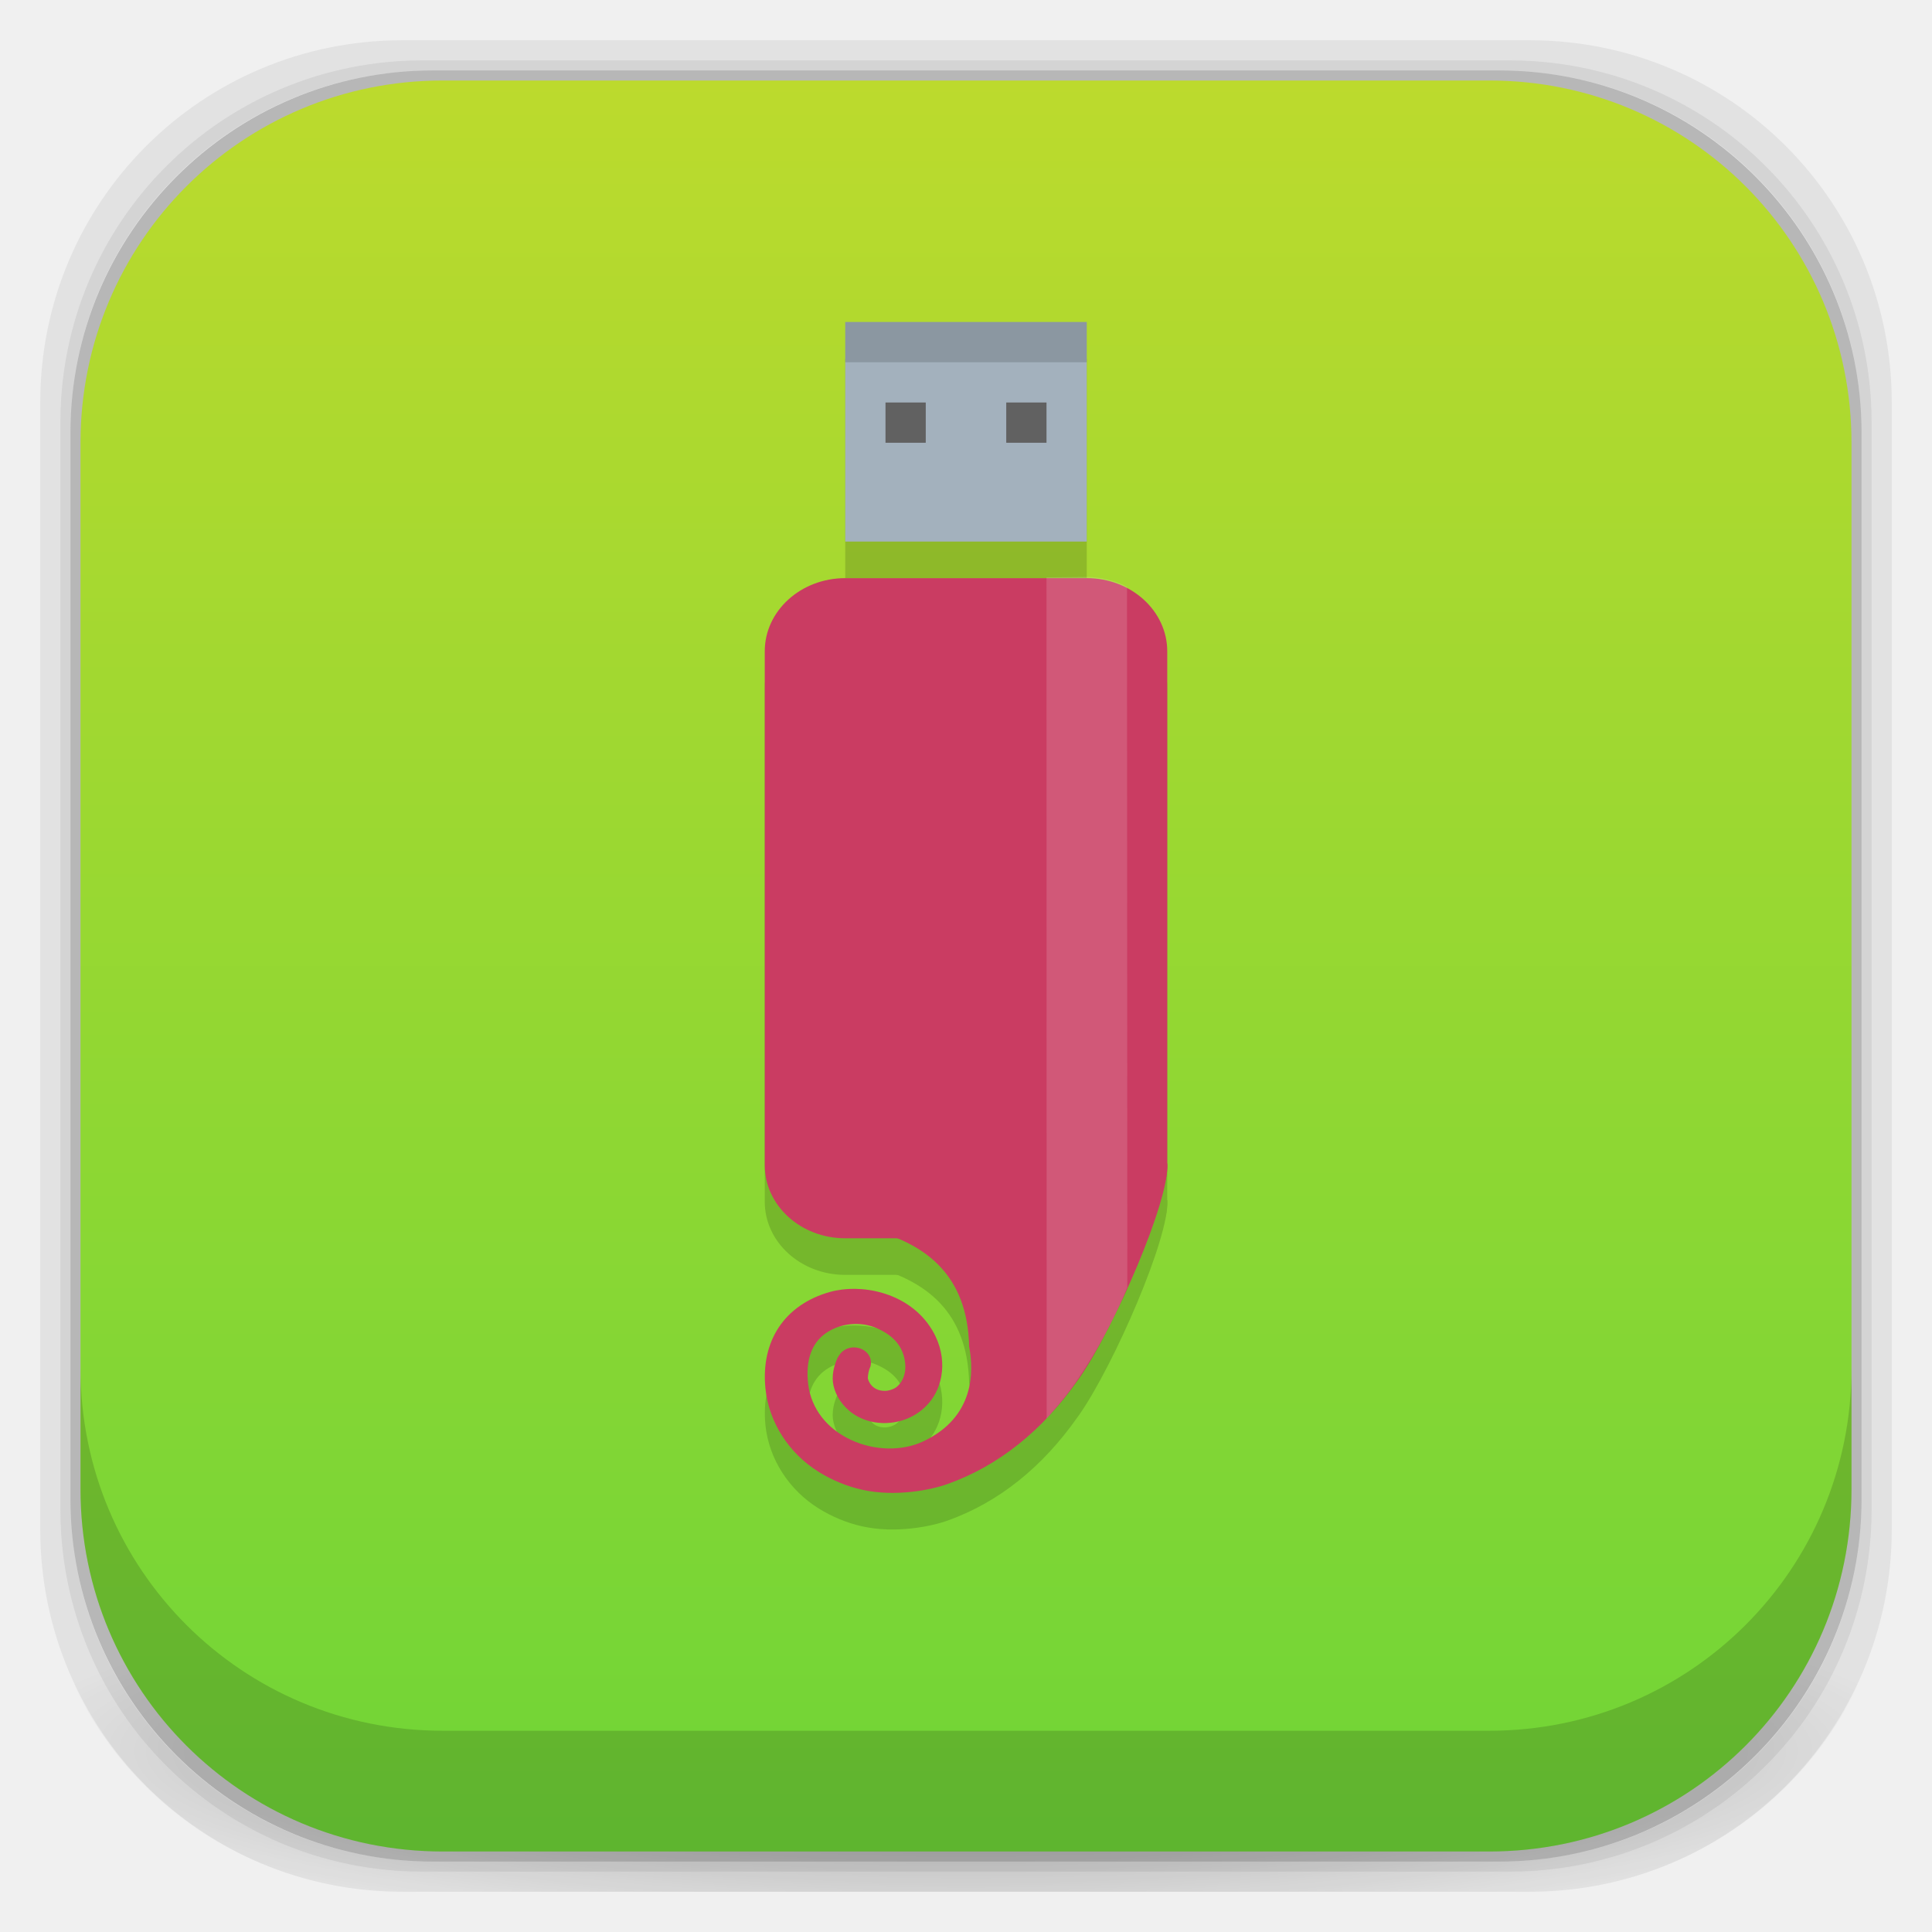
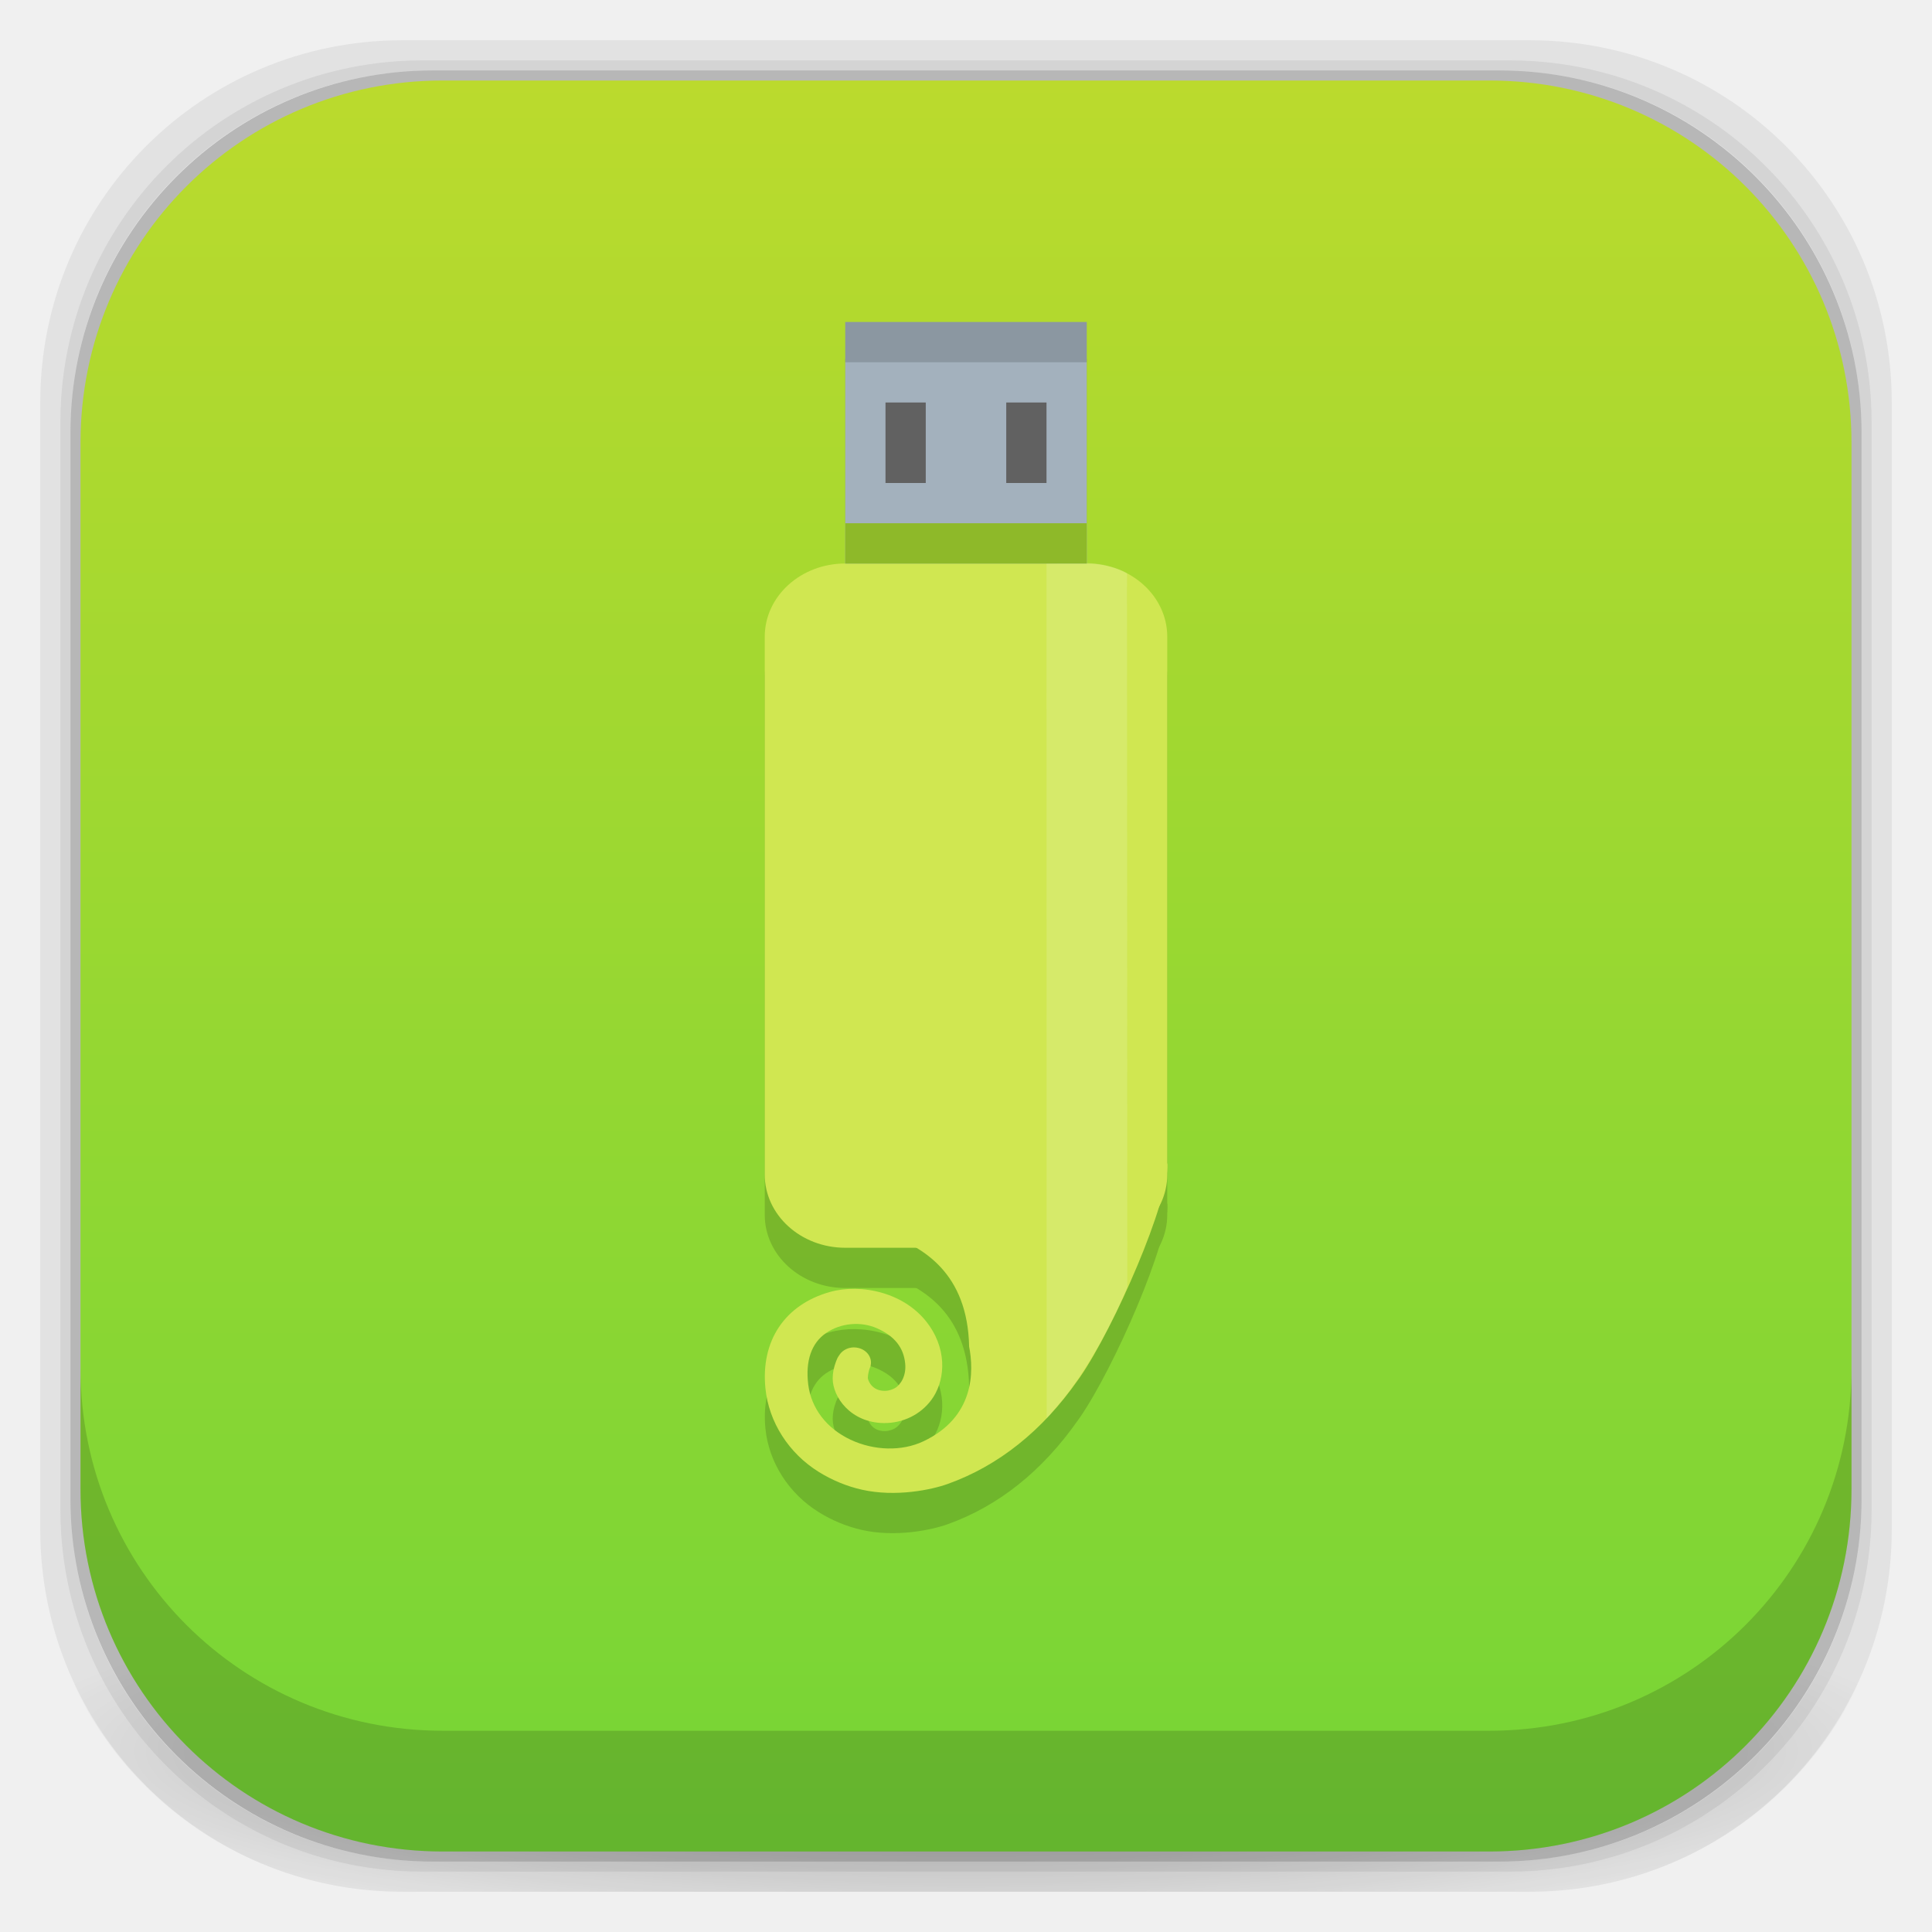
<svg xmlns="http://www.w3.org/2000/svg" xmlns:xlink="http://www.w3.org/1999/xlink" width="48" height="48" id="svg4230" version="1.1">
  <defs id="defs4232">
    <linearGradient id="linearGradient4024">
-       <stop style="stop-color:#6fd537;stop-opacity:1;" offset="0" id="stop4026" />
-       <stop style="stop-color:#bcda2d;stop-opacity:1;" offset="1" id="stop4028" />
+       <stop style="stop-color:#75d536;stop-opacity:1;" offset="0" id="stop4026" />
+       <stop style="stop-color:#bbda2d;stop-opacity:1;" offset="1" id="stop4028" />
    </linearGradient>
    <linearGradient id="linearGradient4524">
      <stop style="stop-color:#ca7f4f;stop-opacity:1;" offset="0" id="stop4526" />
      <stop style="stop-color:#d99356;stop-opacity:1;" offset="1" id="stop4528" />
    </linearGradient>
    <linearGradient id="linearGradient4512">
      <stop style="stop-color:#2abfd4;stop-opacity:1;" offset="0" id="stop4514" />
      <stop style="stop-color:#b4e0e1;stop-opacity:1;" offset="1" id="stop4516" />
    </linearGradient>
    <linearGradient id="linearGradient4243">
      <stop style="stop-color:#000000;stop-opacity:1;" offset="0" id="stop4245" />
      <stop style="stop-color:#000000;stop-opacity:0;" offset="1" id="stop4247" />
    </linearGradient>
    <linearGradient id="linearGradient4216">
      <stop style="stop-color:#a0c4e6;stop-opacity:1;" offset="0" id="stop4218" />
      <stop style="stop-color:#d0e2f1;stop-opacity:1;" offset="1" id="stop4220" />
    </linearGradient>
    <linearGradient id="linearGradient4208">
      <stop style="stop-color:#70a3d6;stop-opacity:1;" offset="0" id="stop4210" />
      <stop style="stop-color:#88b6e1;stop-opacity:1;" offset="1" id="stop4212" />
    </linearGradient>
    <linearGradient id="linearGradient4200">
      <stop style="stop-color:#427dbe;stop-opacity:1;" offset="0" id="stop4202" />
      <stop style="stop-color:#739bd1;stop-opacity:1;" offset="1" id="stop4204" />
    </linearGradient>
    <linearGradient id="linearGradient4192">
      <stop style="stop-color:#4970a4;stop-opacity:1;" offset="0" id="stop4194" />
      <stop style="stop-color:#6090c0;stop-opacity:1;" offset="1" id="stop4196" />
    </linearGradient>
    <radialGradient xlink:href="#linearGradient3688-166-749-5-9-1" id="radialGradient4351" gradientUnits="userSpaceOnUse" gradientTransform="matrix(2.320171,0,0,0.4,28.61784,28.6)" cx="4.993" cy="43.5" fx="4.993" fy="43.5" r="2.5" />
    <linearGradient id="linearGradient3688-166-749-5-9-1">
      <stop id="stop2883-0-2-9" style="stop-color:#181818;stop-opacity:1" offset="0" />
      <stop id="stop2885-5-3-8" style="stop-color:#181818;stop-opacity:0" offset="1" />
    </linearGradient>
    <linearGradient id="linearGradient3688-464-309-8-9-4">
      <stop id="stop2889-9-9-1" style="stop-color:#181818;stop-opacity:1" offset="0" />
      <stop id="stop2891-4-2-9" style="stop-color:#181818;stop-opacity:0" offset="1" />
    </linearGradient>
    <linearGradient id="linearGradient3702-501-757-0-4-0">
      <stop id="stop2895-0-2-1" style="stop-color:#181818;stop-opacity:0" offset="0" />
      <stop id="stop2897-2-8-2" style="stop-color:#181818;stop-opacity:1" offset="0.5" />
      <stop id="stop2899-6-1-6" style="stop-color:#181818;stop-opacity:0" offset="1" />
    </linearGradient>
    <linearGradient id="linearGradient3811-3">
      <stop style="stop-color:#000000;stop-opacity:1;" offset="0" id="stop3813-0" />
      <stop style="stop-color:#000000;stop-opacity:0;" offset="1" id="stop3815-0" />
    </linearGradient>
    <clipPath id="clipPath-887332295">
      <g id="g3945" transform="translate(0,-1004.362)">
        <rect id="rect3947" fill="#1890d0" width="46" height="46" x="1" y="1005.36" rx="4" />
      </g>
    </clipPath>
    <clipPath id="clipPath-867792831">
      <g id="g3940" transform="translate(0,-1004.362)">
        <rect id="rect3942" fill="#1890d0" width="46" height="46" x="1" y="1005.36" rx="4" />
      </g>
    </clipPath>
    <linearGradient gradientTransform="translate(-47.99779,0.00221467)" gradientUnits="userSpaceOnUse" x2="47" x1="1" id="linearGradient3764">
      <stop id="stop3935" stop-opacity="1" stop-color="#e4e4e4" />
      <stop id="stop3937" stop-opacity="1" stop-color="#eee" offset="1" />
    </linearGradient>
    <radialGradient xlink:href="#linearGradient4243" id="radialGradient4274" gradientUnits="userSpaceOnUse" gradientTransform="matrix(1.043478,0,0,0.1956518,-1.04348,35.18481)" cx="24" cy="42.5" fx="24" fy="42.5" r="23" />
    <linearGradient xlink:href="#linearGradient4512" id="linearGradient4554" gradientUnits="userSpaceOnUse" x1="12.5" y1="28" x2="12.5" y2="17" />
    <linearGradient gradientUnits="userSpaceOnUse" y2="1026.475" x2="38.588" y1="1040.362" x1="25" id="linearGradient3897" xlink:href="#linearGradient3860" />
    <linearGradient gradientUnits="userSpaceOnUse" y2="23" x2="26" y1="23" x1="22" id="linearGradient3878" xlink:href="#linearGradient3860" />
    <linearGradient gradientUnits="userSpaceOnUse" y2="1026.327" x2="32.423" y1="1026.327" x1="14.86" id="linearGradient3870" xlink:href="#linearGradient3860" />
    <linearGradient gradientUnits="userSpaceOnUse" y2="1026.747" x2="32.736" y1="1040.362" x1="32" id="linearGradient3868" xlink:href="#linearGradient3860" />
    <linearGradient gradientUnits="userSpaceOnUse" y2="1025.91" x2="38.588" y1="1025.91" x1="8" id="linearGradient3866" xlink:href="#linearGradient3860" />
    <linearGradient y2="17" x2="12.5" y1="28" x1="12.5" gradientUnits="userSpaceOnUse" id="linearGradient4554-2" xlink:href="#linearGradient4512-1" />
    <linearGradient gradientUnits="userSpaceOnUse" y2="2" x2="24" y1="46" x1="24" id="linearGradient4530" xlink:href="#linearGradient4524-7" />
    <radialGradient r="23" fy="42.5" fx="24" cy="42.5" cx="24" gradientTransform="matrix(1.043478,0,0,0.1956518,-1.04348,35.18481)" gradientUnits="userSpaceOnUse" id="radialGradient4274-1" xlink:href="#linearGradient4243-6" />
    <linearGradient id="linearGradient3764-3" x1="1" x2="47" gradientUnits="userSpaceOnUse" gradientTransform="translate(-47.99779,0.00221467)">
      <stop stop-color="#e4e4e4" stop-opacity="1" id="stop3935-9" />
      <stop offset="1" stop-color="#eee" stop-opacity="1" id="stop3937-3" />
    </linearGradient>
    <clipPath id="clipPath-867792831-1">
      <g transform="translate(0,-1004.362)" id="g3940-9">
        <rect rx="4" y="1005.36" x="1" height="46" width="46" fill="#1890d0" id="rect3942-2" />
      </g>
    </clipPath>
    <clipPath id="clipPath-887332295-3">
      <g transform="translate(0,-1004.362)" id="g3945-3">
        <rect rx="4" y="1005.36" x="1" height="46" width="46" fill="#1890d0" id="rect3947-0" />
      </g>
    </clipPath>
    <linearGradient id="linearGradient3811-3-1">
      <stop id="stop3813-0-9" offset="0" style="stop-color:#000000;stop-opacity:1;" />
      <stop id="stop3815-0-2" offset="1" style="stop-color:#000000;stop-opacity:0;" />
    </linearGradient>
    <linearGradient id="linearGradient3702-501-757-0-4-0-2">
      <stop offset="0" style="stop-color:#181818;stop-opacity:0" id="stop2895-0-2-1-5" />
      <stop offset="0.5" style="stop-color:#181818;stop-opacity:1" id="stop2897-2-8-2-4" />
      <stop offset="1" style="stop-color:#181818;stop-opacity:0" id="stop2899-6-1-6-1" />
    </linearGradient>
    <linearGradient id="linearGradient3688-464-309-8-9-4-6">
      <stop offset="0" style="stop-color:#181818;stop-opacity:1" id="stop2889-9-9-1-1" />
      <stop offset="1" style="stop-color:#181818;stop-opacity:0" id="stop2891-4-2-9-4" />
    </linearGradient>
    <linearGradient id="linearGradient3688-166-749-5-9-1-4">
      <stop offset="0" style="stop-color:#181818;stop-opacity:1" id="stop2883-0-2-9-2" />
      <stop offset="1" style="stop-color:#181818;stop-opacity:0" id="stop2885-5-3-8-4" />
    </linearGradient>
    <radialGradient r="2.5" fy="43.5" fx="4.993" cy="43.5" cx="4.993" gradientTransform="matrix(2.320171,0,0,0.4,28.61784,28.6)" gradientUnits="userSpaceOnUse" id="radialGradient4351-6" xlink:href="#linearGradient3688-166-749-5-9-1-4" />
    <linearGradient id="linearGradient4192-7">
      <stop id="stop4194-2" offset="0" style="stop-color:#4970a4;stop-opacity:1;" />
      <stop id="stop4196-2" offset="1" style="stop-color:#6090c0;stop-opacity:1;" />
    </linearGradient>
    <linearGradient id="linearGradient4200-2">
      <stop id="stop4202-6" offset="0" style="stop-color:#427dbe;stop-opacity:1;" />
      <stop id="stop4204-3" offset="1" style="stop-color:#739bd1;stop-opacity:1;" />
    </linearGradient>
    <linearGradient id="linearGradient4208-9">
      <stop id="stop4210-5" offset="0" style="stop-color:#70a3d6;stop-opacity:1;" />
      <stop id="stop4212-3" offset="1" style="stop-color:#88b6e1;stop-opacity:1;" />
    </linearGradient>
    <linearGradient id="linearGradient4216-1">
      <stop id="stop4218-0" offset="0" style="stop-color:#a0c4e6;stop-opacity:1;" />
      <stop id="stop4220-8" offset="1" style="stop-color:#d0e2f1;stop-opacity:1;" />
    </linearGradient>
    <linearGradient id="linearGradient4243-6">
      <stop id="stop4245-7" offset="0" style="stop-color:#000000;stop-opacity:1;" />
      <stop id="stop4247-4" offset="1" style="stop-color:#000000;stop-opacity:0;" />
    </linearGradient>
    <linearGradient id="linearGradient4512-1">
      <stop id="stop4514-0" offset="0" style="stop-color:#d9d2d1;stop-opacity:1;" />
      <stop id="stop4516-2" offset="1" style="stop-color:#fefcfc;stop-opacity:1;" />
    </linearGradient>
    <linearGradient id="linearGradient4524-7">
      <stop id="stop4526-5" offset="0" style="stop-color:#d7d7d7;stop-opacity:1;" />
      <stop id="stop4528-2" offset="1" style="stop-color:#fcfcfc;stop-opacity:1;" />
    </linearGradient>
    <linearGradient id="linearGradient3860">
      <stop id="stop3862" offset="0" style="stop-color:#03b4e2;stop-opacity:1;" />
      <stop id="stop3864" offset="1" style="stop-color:#e74d89;stop-opacity:1;" />
    </linearGradient>
    <linearGradient xlink:href="#linearGradient3860" id="linearGradient4055" gradientUnits="userSpaceOnUse" x1="25" y1="1040.362" x2="38.588" y2="1026.475" />
    <linearGradient xlink:href="#linearGradient3860" id="linearGradient4057" gradientUnits="userSpaceOnUse" x1="25" y1="1040.362" x2="38.588" y2="1026.475" />
    <linearGradient xlink:href="#linearGradient3860" id="linearGradient4059" gradientUnits="userSpaceOnUse" x1="25" y1="1040.362" x2="38.588" y2="1026.475" />
    <linearGradient gradientUnits="userSpaceOnUse" y2="2" x2="24" y1="46" x1="24" id="linearGradient4530-0" xlink:href="#linearGradient4524-7-5" />
    <linearGradient id="linearGradient4524-7-5">
      <stop id="stop4526-5-0" offset="0" style="stop-color:#d7d7d7;stop-opacity:1;" />
      <stop id="stop4528-2-0" offset="1" style="stop-color:#fcfcfc;stop-opacity:1;" />
    </linearGradient>
    <linearGradient y2="2" x2="24" y1="46" x1="24" gradientUnits="userSpaceOnUse" id="linearGradient4076" xlink:href="#linearGradient4024" />
    <linearGradient y2="2" x2="24" y1="46" x1="24" gradientUnits="userSpaceOnUse" id="linearGradient4076-3" xlink:href="#linearGradient4524-7-5-9" />
    <linearGradient id="linearGradient4524-7-5-9">
      <stop id="stop4526-5-0-6" offset="0" style="stop-color:#d7d7d7;stop-opacity:1;" />
      <stop id="stop4528-2-0-6" offset="1" style="stop-color:#fcfcfc;stop-opacity:1;" />
    </linearGradient>
    <linearGradient gradientTransform="matrix(1,0,0,0.9318182,-46.625,1004.499)" y2="2" x2="24" y1="46" x1="24" gradientUnits="userSpaceOnUse" id="linearGradient4526" xlink:href="#linearGradient4524-7-5-9" />
    <linearGradient xlink:href="#linearGradient4524-7-5-9-2" id="linearGradient4526-6" gradientUnits="userSpaceOnUse" x1="24" y1="46" x2="24" y2="2" gradientTransform="matrix(1,0,0,0.9318182,-46.625,1004.499)" />
    <linearGradient id="linearGradient4524-7-5-9-2">
      <stop style="stop-color:#d7d7d7;stop-opacity:1;" offset="0" id="stop4526-5-0-6-3" />
      <stop style="stop-color:#fcfcfc;stop-opacity:1;" offset="1" id="stop4528-2-0-6-9" />
    </linearGradient>
    <linearGradient xlink:href="#linearGradient4524-7-5-9-2" id="linearGradient4076-3-8" gradientUnits="userSpaceOnUse" x1="24" y1="46" x2="24" y2="2" />
    <linearGradient xlink:href="#linearGradient4524-7-5-91" id="linearGradient4076-8" gradientUnits="userSpaceOnUse" x1="24" y1="46" x2="24" y2="2" />
    <linearGradient id="linearGradient4524-7-5-91">
      <stop style="stop-color:#d7d7d7;stop-opacity:1;" offset="0" id="stop4526-5-0-66" />
      <stop style="stop-color:#fcfcfc;stop-opacity:1;" offset="1" id="stop4528-2-0-69" />
    </linearGradient>
    <linearGradient xlink:href="#linearGradient4524-7-5-91" id="linearGradient4530-0-6" x1="24" y1="46" x2="24" y2="2" gradientUnits="userSpaceOnUse" />
    <linearGradient y2="1026.475" x2="38.588" y1="1040.362" x1="25" gradientUnits="userSpaceOnUse" id="linearGradient4059-5" xlink:href="#linearGradient3860-8" />
    <linearGradient y2="1026.475" x2="38.588" y1="1040.362" x1="25" gradientUnits="userSpaceOnUse" id="linearGradient4057-4" xlink:href="#linearGradient3860-8" />
    <linearGradient y2="1026.475" x2="38.588" y1="1040.362" x1="25" gradientUnits="userSpaceOnUse" id="linearGradient4055-3" xlink:href="#linearGradient3860-8" />
    <linearGradient id="linearGradient3860-8">
      <stop style="stop-color:#03b4e2;stop-opacity:1;" offset="0" id="stop3862-3" />
      <stop style="stop-color:#e74d89;stop-opacity:1;" offset="1" id="stop3864-8" />
    </linearGradient>
    <linearGradient id="linearGradient4524-7-7">
      <stop style="stop-color:#d7d7d7;stop-opacity:1;" offset="0" id="stop4526-5-5" />
      <stop style="stop-color:#fcfcfc;stop-opacity:1;" offset="1" id="stop4528-2-7" />
    </linearGradient>
    <linearGradient id="linearGradient4512-1-0">
      <stop style="stop-color:#d9d2d1;stop-opacity:1;" offset="0" id="stop4514-0-2" />
      <stop style="stop-color:#fefcfc;stop-opacity:1;" offset="1" id="stop4516-2-8" />
    </linearGradient>
    <linearGradient id="linearGradient4243-6-9">
      <stop style="stop-color:#000000;stop-opacity:1;" offset="0" id="stop4245-7-6" />
      <stop style="stop-color:#000000;stop-opacity:0;" offset="1" id="stop4247-4-2" />
    </linearGradient>
    <linearGradient id="linearGradient4216-1-0">
      <stop style="stop-color:#a0c4e6;stop-opacity:1;" offset="0" id="stop4218-0-2" />
      <stop style="stop-color:#d0e2f1;stop-opacity:1;" offset="1" id="stop4220-8-1" />
    </linearGradient>
    <linearGradient id="linearGradient4208-9-3">
      <stop style="stop-color:#70a3d6;stop-opacity:1;" offset="0" id="stop4210-5-9" />
      <stop style="stop-color:#88b6e1;stop-opacity:1;" offset="1" id="stop4212-3-4" />
    </linearGradient>
    <linearGradient id="linearGradient4200-2-2">
      <stop style="stop-color:#427dbe;stop-opacity:1;" offset="0" id="stop4202-6-1" />
      <stop style="stop-color:#739bd1;stop-opacity:1;" offset="1" id="stop4204-3-1" />
    </linearGradient>
    <linearGradient id="linearGradient4192-7-4">
      <stop style="stop-color:#4970a4;stop-opacity:1;" offset="0" id="stop4194-2-3" />
      <stop style="stop-color:#6090c0;stop-opacity:1;" offset="1" id="stop4196-2-3" />
    </linearGradient>
    <radialGradient xlink:href="#linearGradient3688-166-749-5-9-1-4-3" id="radialGradient4351-6-7" gradientUnits="userSpaceOnUse" gradientTransform="matrix(2.320171,0,0,0.4,28.61784,28.6)" cx="4.993" cy="43.5" fx="4.993" fy="43.5" r="2.5" />
    <linearGradient id="linearGradient3688-166-749-5-9-1-4-3">
      <stop id="stop2883-0-2-9-2-3" style="stop-color:#181818;stop-opacity:1" offset="0" />
      <stop id="stop2885-5-3-8-4-4" style="stop-color:#181818;stop-opacity:0" offset="1" />
    </linearGradient>
    <linearGradient id="linearGradient3688-464-309-8-9-4-6-3">
      <stop id="stop2889-9-9-1-1-9" style="stop-color:#181818;stop-opacity:1" offset="0" />
      <stop id="stop2891-4-2-9-4-6" style="stop-color:#181818;stop-opacity:0" offset="1" />
    </linearGradient>
    <linearGradient id="linearGradient3702-501-757-0-4-0-2-7">
      <stop id="stop2895-0-2-1-5-1" style="stop-color:#181818;stop-opacity:0" offset="0" />
      <stop id="stop2897-2-8-2-4-8" style="stop-color:#181818;stop-opacity:1" offset="0.5" />
      <stop id="stop2899-6-1-6-1-1" style="stop-color:#181818;stop-opacity:0" offset="1" />
    </linearGradient>
    <linearGradient id="linearGradient3811-3-1-4">
      <stop style="stop-color:#000000;stop-opacity:1;" offset="0" id="stop3813-0-9-4" />
      <stop style="stop-color:#000000;stop-opacity:0;" offset="1" id="stop3815-0-2-1" />
    </linearGradient>
    <clipPath id="clipPath-887332295-3-9">
      <g id="g3945-3-9" transform="translate(0,-1004.362)">
        <rect id="rect3947-0-6" fill="#1890d0" width="46" height="46" x="1" y="1005.36" rx="4" />
      </g>
    </clipPath>
    <clipPath id="clipPath-867792831-1-7">
      <g id="g3940-9-7" transform="translate(0,-1004.362)">
        <rect id="rect3942-2-3" fill="#1890d0" width="46" height="46" x="1" y="1005.36" rx="4" />
      </g>
    </clipPath>
    <linearGradient gradientTransform="translate(-47.99779,0.00221467)" gradientUnits="userSpaceOnUse" x2="47" x1="1" id="linearGradient3764-3-1">
      <stop id="stop3935-9-7" stop-opacity="1" stop-color="#e4e4e4" />
      <stop id="stop3937-3-1" stop-opacity="1" stop-color="#eee" offset="1" />
    </linearGradient>
    <radialGradient xlink:href="#linearGradient4243-6-9" id="radialGradient4274-1-5" gradientUnits="userSpaceOnUse" gradientTransform="matrix(1.043478,0,0,0.1956518,-1.04348,35.18481)" cx="24" cy="42.5" fx="24" fy="42.5" r="23" />
    <linearGradient xlink:href="#linearGradient4524-7-7" id="linearGradient4530-8" x1="24" y1="46" x2="24" y2="2" gradientUnits="userSpaceOnUse" />
    <linearGradient xlink:href="#linearGradient4512-1-0" id="linearGradient4554-2-8" gradientUnits="userSpaceOnUse" x1="12.5" y1="28" x2="12.5" y2="17" />
    <linearGradient xlink:href="#linearGradient3860-8" id="linearGradient3866-8" x1="8" y1="1025.91" x2="38.588" y2="1025.91" gradientUnits="userSpaceOnUse" />
    <linearGradient xlink:href="#linearGradient3860-8" id="linearGradient3868-8" x1="32" y1="1040.362" x2="32.736" y2="1026.747" gradientUnits="userSpaceOnUse" />
    <linearGradient xlink:href="#linearGradient3860-8" id="linearGradient3870-3" x1="14.86" y1="1026.327" x2="32.423" y2="1026.327" gradientUnits="userSpaceOnUse" />
    <linearGradient xlink:href="#linearGradient3860-8" id="linearGradient3878-8" x1="22" y1="23" x2="26" y2="23" gradientUnits="userSpaceOnUse" />
    <linearGradient xlink:href="#linearGradient3860-8" id="linearGradient3897-1" x1="25" y1="1040.362" x2="38.588" y2="1026.475" gradientUnits="userSpaceOnUse" />
    <linearGradient y2="17" x2="12.5" y1="28" x1="12.5" gradientUnits="userSpaceOnUse" id="linearGradient4554-4" xlink:href="#linearGradient4512-8" />
    <radialGradient r="23" fy="42.5" fx="24" cy="42.5" cx="24" gradientTransform="matrix(1.043478,0,0,0.1956518,-1.04348,35.18481)" gradientUnits="userSpaceOnUse" id="radialGradient4274-6" xlink:href="#linearGradient4243-5" />
    <linearGradient id="linearGradient3764-5" x1="1" x2="47" gradientUnits="userSpaceOnUse" gradientTransform="translate(-47.99779,0.00221467)">
      <stop stop-color="#e4e4e4" stop-opacity="1" id="stop3935-8" />
      <stop offset="1" stop-color="#eee" stop-opacity="1" id="stop3937-2" />
    </linearGradient>
    <clipPath id="clipPath-867792831-2">
      <g transform="translate(0,-1004.362)" id="g3940-1">
        <rect rx="4" y="1005.36" x="1" height="46" width="46" fill="#1890d0" id="rect3942-1" />
      </g>
    </clipPath>
    <clipPath id="clipPath-887332295-0">
      <g transform="translate(0,-1004.362)" id="g3945-5">
        <rect rx="4" y="1005.36" x="1" height="46" width="46" fill="#1890d0" id="rect3947-5" />
      </g>
    </clipPath>
    <linearGradient id="linearGradient3811-3-5">
      <stop id="stop3813-0-5" offset="0" style="stop-color:#000000;stop-opacity:1;" />
      <stop id="stop3815-0-5" offset="1" style="stop-color:#000000;stop-opacity:0;" />
    </linearGradient>
    <linearGradient id="linearGradient3702-501-757-0-4-0-0">
      <stop offset="0" style="stop-color:#181818;stop-opacity:0" id="stop2895-0-2-1-2" />
      <stop offset="0.5" style="stop-color:#181818;stop-opacity:1" id="stop2897-2-8-2-0" />
      <stop offset="1" style="stop-color:#181818;stop-opacity:0" id="stop2899-6-1-6-0" />
    </linearGradient>
    <linearGradient id="linearGradient3688-464-309-8-9-4-4">
      <stop offset="0" style="stop-color:#181818;stop-opacity:1" id="stop2889-9-9-1-4" />
      <stop offset="1" style="stop-color:#181818;stop-opacity:0" id="stop2891-4-2-9-0" />
    </linearGradient>
    <linearGradient id="linearGradient3688-166-749-5-9-1-7">
      <stop offset="0" style="stop-color:#181818;stop-opacity:1" id="stop2883-0-2-9-3" />
      <stop offset="1" style="stop-color:#181818;stop-opacity:0" id="stop2885-5-3-8-8" />
    </linearGradient>
    <radialGradient r="2.5" fy="43.5" fx="4.993" cy="43.5" cx="4.993" gradientTransform="matrix(2.320171,0,0,0.4,28.61784,28.6)" gradientUnits="userSpaceOnUse" id="radialGradient4351-0" xlink:href="#linearGradient3688-166-749-5-9-1-7" />
    <linearGradient id="linearGradient4192-75">
      <stop id="stop4194-8" offset="0" style="stop-color:#4970a4;stop-opacity:1;" />
      <stop id="stop4196-4" offset="1" style="stop-color:#6090c0;stop-opacity:1;" />
    </linearGradient>
    <linearGradient id="linearGradient4200-0">
      <stop id="stop4202-66" offset="0" style="stop-color:#427dbe;stop-opacity:1;" />
      <stop id="stop4204-0" offset="1" style="stop-color:#739bd1;stop-opacity:1;" />
    </linearGradient>
    <linearGradient id="linearGradient4208-1">
      <stop id="stop4210-4" offset="0" style="stop-color:#70a3d6;stop-opacity:1;" />
      <stop id="stop4212-1" offset="1" style="stop-color:#88b6e1;stop-opacity:1;" />
    </linearGradient>
    <linearGradient id="linearGradient4216-9">
      <stop id="stop4218-6" offset="0" style="stop-color:#a0c4e6;stop-opacity:1;" />
      <stop id="stop4220-6" offset="1" style="stop-color:#d0e2f1;stop-opacity:1;" />
    </linearGradient>
    <linearGradient id="linearGradient4243-5">
      <stop id="stop4245-8" offset="0" style="stop-color:#000000;stop-opacity:1;" />
      <stop id="stop4247-8" offset="1" style="stop-color:#000000;stop-opacity:0;" />
    </linearGradient>
    <linearGradient id="linearGradient4512-8">
      <stop id="stop4514-3" offset="0" style="stop-color:#d9d2d1;stop-opacity:1;" />
      <stop id="stop4516-24" offset="1" style="stop-color:#fefcfc;stop-opacity:1;" />
    </linearGradient>
    <linearGradient id="linearGradient4524-6">
      <stop id="stop4526-6" offset="0" style="stop-color:#ca7f4f;stop-opacity:1;" />
      <stop id="stop4528-0" offset="1" style="stop-color:#d99356;stop-opacity:1;" />
    </linearGradient>
    <linearGradient xlink:href="#linearGradient4083" id="linearGradient3880" x1="26" y1="46" x2="26" y2="2" gradientUnits="userSpaceOnUse" />
    <linearGradient id="linearGradient4083">
      <stop id="stop4085" offset="0" style="stop-color:#e0e5e8;stop-opacity:1;" />
      <stop id="stop4087" offset="1" style="stop-color:#eef1f3;stop-opacity:1;" />
    </linearGradient>
    <linearGradient gradientTransform="translate(-48,-0.624983)" y2="2" x2="26" y1="46" x1="26" gradientUnits="userSpaceOnUse" id="linearGradient3164" xlink:href="#linearGradient4083" />
    <filter x="0" y="0" width="1" height="1" color-interpolation-filters="sRGB" id="filter3325">
      <feColorMatrix type="saturate" in="SourceGraphic" values="0" id="feColorMatrix3327" />
      <feColorMatrix values="3 0 0 0 -0.3 0 3 0 0 -0.3 0 0 3 0 -0.3 0 0 0 1 0" result="result0" id="feColorMatrix3329" />
      <feTurbulence baseFrequency="0.111" numOctaves="2" type="fractalNoise" id="feTurbulence3331" />
      <feColorMatrix values="0 0 0 0 0 0 0 0 0 0 0 0 0 0 0 0 0 0 255 -200" id="feColorMatrix3333" />
      <feGaussianBlur stdDeviation="1" id="feGaussianBlur3335" />
      <feComposite in2="result0" operator="atop" id="feComposite3337" />
    </filter>
    <linearGradient xlink:href="#linearGradient4024" id="linearGradient4030" x1="8" y1="1027.362" x2="40" y2="1027.362" gradientUnits="userSpaceOnUse" />
    <clipPath id="clipPath-514192638">
      <g transform="translate(0,-1004.362)" id="g17">
        <rect style="fill:#1890d0" rx="4" y="1005.36" x="1" height="46" width="46" id="rect19" />
      </g>
    </clipPath>
    <clipPath id="clipPath-091208921">
      <g transform="translate(0,-1004.362)" id="g17-9">
        <path style="fill:#1890d0" d="m -24,13 c 0,1.105 -0.672,2 -1.5,2 -0.828,0 -1.5,-0.895 -1.5,-2 0,-1.105 0.672,-2 1.5,-2 0.828,0 1.5,0.895 1.5,2 z" transform="matrix(15.33333,0,0,11.5,415,878.8622)" id="path19" />
      </g>
    </clipPath>
  </defs>
  <g id="layer3" style="display:inline">
    <path style="opacity:0.06;fill:#000000;fill-opacity:1;stroke:none" d="M 10,1 C 5.014,1 1,5.014 1,10 l 0,28 c 0,4.986 4.014,9 9,9 l 28,0 c 4.986,0 9,-4.014 9,-9 L 47,10 C 47,5.014 42.986,1 38,1 L 10,1 z m 0.5,0.5 27,0 c 4.986,0 9,4.014 9,9 l 0,27 c 0,4.986 -4.014,9 -9,9 l -27,0 c -4.986,0 -9,-4.014 -9,-9 l 0,-27 c 0,-4.986 4.014,-9 9,-9 z" id="rect3829" />
    <path style="opacity:0.12;fill:#000000;fill-opacity:1;stroke:none" d="m 10.5,1.5 c -4.986,0 -9,4.014 -9,9 l 0,27 c 0,4.986 4.014,9 9,9 l 27,0 c 4.986,0 9,-4.014 9,-9 l 0,-27 c 0,-4.986 -4.014,-9 -9,-9 l -27,0 z m 0.25,0.25 26.5,0 c 4.986,0 9,4.014 9,9 l 0,26.5 c 0,4.986 -4.014,9 -9,9 l -26.5,0 c -4.986,0 -9,-4.014 -9,-9 l 0,-26.5 c 0,-4.986 4.014,-9 9,-9 z" id="rect3827" />
    <rect style="opacity:0.24;fill:#000000;fill-opacity:1;stroke:none" id="rect3038-4" width="44.5" height="44.5" x="1.75" y="1.75" ry="9" rx="9" />
  </g>
  <g id="layer6" style="display:inline">
    <path style="opacity:0.3;fill:url(#radialGradient4274);fill-opacity:1;stroke:none" d="M 1.031,39 C 1.519,43.519 5.347,47 10,47 l 28,0 c 4.653,0 8.481,-3.481 8.969,-8 l -45.938,0 z" id="rect4241" />
  </g>
  <g id="layer2" style="display:inline">
    <path style="fill:url(#linearGradient4076);fill-opacity:1;stroke:none;display:inline" d="M 11 2 C 6.014 2 2 6.014 2 11 L 2 37 C 2 41.986 6.014 46 11 46 L 37 46 C 41.986 46 46 41.986 46 37 L 46 11 C 46 6.014 41.986 2 37 2 L 11 2 z M 22.438 9.344 C 22.435 9.322 22.466 9.322 22.469 9.344 C 22.48 9.438 22.479 9.415 22.5 9.5 C 22.498 9.493 22.47 9.507 22.469 9.5 C 22.447 9.414 22.449 9.438 22.438 9.344 z M 22.531 9.594 C 22.533 9.602 22.561 9.616 22.562 9.625 C 22.564 9.639 22.561 9.642 22.562 9.656 C 22.57 9.711 22.567 9.764 22.594 9.812 C 22.611 9.851 22.667 9.87 22.688 9.906 C 22.7 9.928 22.713 9.975 22.719 10 C 22.747 10.02 22.777 10.027 22.812 10.031 C 22.852 10.024 22.898 10.036 22.938 10.031 C 22.897 10.036 22.853 10.056 22.812 10.062 C 22.778 10.058 22.746 10.021 22.719 10 C 22.712 9.995 22.693 10.007 22.688 10 C 22.683 9.978 22.667 9.957 22.656 9.938 C 22.635 9.9 22.611 9.852 22.594 9.812 C 22.586 9.799 22.569 9.796 22.562 9.781 C 22.535 9.718 22.542 9.661 22.531 9.594 z M 23.625 9.75 C 23.631 9.729 23.666 9.762 23.656 9.781 C 23.643 9.806 23.606 9.8 23.594 9.812 C 23.583 9.824 23.605 9.833 23.594 9.844 C 23.589 9.848 23.567 9.839 23.562 9.844 C 23.569 9.838 23.556 9.818 23.562 9.812 C 23.564 9.809 23.592 9.816 23.594 9.812 C 23.596 9.809 23.591 9.784 23.594 9.781 C 23.603 9.771 23.621 9.765 23.625 9.75 z M 23.531 9.844 C 23.528 9.847 23.535 9.872 23.531 9.875 C 23.503 9.895 23.434 9.882 23.406 9.906 C 23.28 9.934 23.16 9.98 23.031 10 C 23.161 9.979 23.279 9.903 23.406 9.875 C 23.426 9.852 23.512 9.86 23.531 9.844 z " id="rect3038-6-8" />
    <path style="opacity:0.3;fill:#ffffff;fill-opacity:1;stroke:none" d="" id="path4104" />
    <path style="opacity:0.3;fill:#ffffff;fill-opacity:1;stroke:none" d="" id="path4106" />
    <path style="opacity:0.3;fill:#ffffff;fill-opacity:1;stroke:none" d="" id="path4108" />
    <path style="opacity:0.3;fill:#ffffff;fill-opacity:1;stroke:none" d="" id="path4110" />
    <path style="opacity:0.3;fill:#ffffff;fill-opacity:1;stroke:none" d="" id="path4112" />
    <path style="opacity:0.3;fill:#ffffff;fill-opacity:1;stroke:none" d="" id="path4122" />
    <path style="opacity:0.3;fill:#ffffff;fill-opacity:1;stroke:none" d="" id="path4124" />
    <path style="opacity:0.3;fill:#ffffff;fill-opacity:1;stroke:none" d="" id="path4126" />
    <path style="opacity:0.3;fill:#ffffff;fill-opacity:1;stroke:none" d="" id="path4128" />
    <path style="opacity:0.3;fill:#ffffff;fill-opacity:1;stroke:none" d="" id="path4130" />
    <path style="opacity:0.3;fill:#ffffff;fill-opacity:1;stroke:none" d="" id="path4132" />
    <path style="opacity:0.3;fill:#ffffff;fill-opacity:1;stroke:none" d="" id="path4156" />
    <path style="opacity:0.3;fill:#ffffff;fill-opacity:1;stroke:none" d="" id="path4158" />
    <path style="opacity:0.3;fill:#ffffff;fill-opacity:1;stroke:none" d="" id="path4160" />
    <path style="opacity:0.3;fill:#ffffff;fill-opacity:1;stroke:none" d="" id="path4174" />
    <path style="opacity:0.3;fill:#ffffff;fill-opacity:1;stroke:none" d="" id="path4176" />
    <path style="opacity:0.3;fill:#ffffff;fill-opacity:1;stroke:none" d="" id="path4178" />
    <path style="opacity:0.3;fill:#ffffff;fill-opacity:1;stroke:none" d="" id="path4180" />
    <path style="opacity:0.3;fill:#ffffff;fill-opacity:1;stroke:none" d="" id="path4182" />
    <path style="opacity:0.3;fill:#ffffff;fill-opacity:1;stroke:none" d="" id="path4184" />
    <path style="opacity:0.3;fill:#ffffff;fill-opacity:1;stroke:none" d="" id="path4186" />
    <path style="opacity:0.3;fill:#ffffff;fill-opacity:1;stroke:none" d="" id="path4188" />
    <path style="opacity:0.3;fill:#ffffff;fill-opacity:1;stroke:none" d="" id="path4190" />
    <path style="opacity:0.3;fill:#ffffff;fill-opacity:1;stroke:none" d="" id="path4196" />
    <path style="opacity:0.3;fill:#ffffff;fill-opacity:1;stroke:none" d="" id="path4198" />
    <path style="opacity:0.3;fill:#ffffff;fill-opacity:1;stroke:none" d="" id="path4200" />
    <path style="opacity:0.3;fill:#ffffff;fill-opacity:1;stroke:none" d="" id="path4202" />
    <path style="opacity:0.3;fill:#ffffff;fill-opacity:1;stroke:none" d="" id="path4204" />
    <path style="opacity:0.3;fill:#ffffff;fill-opacity:1;stroke:none" d="" id="path4379" />
    <path style="opacity:0.3;fill:#ffffff;fill-opacity:1;stroke:none" d="" id="path4401" />
    <path style="opacity:0.3;fill:#ffffff;fill-opacity:1;stroke:none" d="" id="path4403" />
    <path style="opacity:0.3;fill:#ffffff;fill-opacity:1;stroke:none" d="" id="path4405" />
    <path style="opacity:0.3;fill:#ffffff;fill-opacity:1;stroke:none" d="" id="path4407" />
    <path style="opacity:0.3;fill:#ffffff;fill-opacity:1;stroke:none" d="" id="path4409" />
    <path style="opacity:0.3;fill:#ffffff;fill-opacity:1;stroke:none" d="" id="path4411" />
    <path style="opacity:0.3;fill:#ffffff;fill-opacity:1;stroke:#000000;stroke-width:0.177;stroke-opacity:1" d="" id="path5071" />
    <path style="opacity:0.3;fill:#ffffff;fill-opacity:1;stroke:#000000;stroke-width:0.177;stroke-opacity:1" d="" id="path5073" />
    <path style="opacity:0.3;fill:#ffffff;fill-opacity:1;stroke:none" d="" id="path5093" />
    <path style="opacity:0.3;fill:#ffffff;fill-opacity:1;stroke:none" d="" id="path5095" />
    <path style="opacity:0.3;fill:#ffffff;fill-opacity:1;stroke:none" d="" id="path5101" />
    <path style="opacity:0.3;fill:#ffffff;fill-opacity:1;stroke:none" d="" id="path5103" />
    <path style="opacity:0.3;fill:#ffffff;fill-opacity:1;stroke:none" d="" id="path5135" />
    <path style="opacity:0.3;fill:#ffffff;fill-opacity:1;stroke:none" d="" id="path5137" />
    <path style="opacity:0.3;fill:#ffffff;fill-opacity:1;stroke:none" d="" id="path5139" />
    <path style="opacity:0.3;fill:#ffffff;fill-opacity:1;stroke:none" d="" id="path5141" />
    <path style="opacity:0.3;fill:#ffffff;fill-opacity:1;stroke:none" d="" id="path5255" />
    <path style="opacity:0.3;fill:#ffffff;fill-opacity:1;stroke:none" d="" id="path5257" />
  </g>
  <g id="layer1" transform="translate(0,-1004.362)" style="display:inline">
-     <g transform="matrix(1,0,0,0.9090904,-0.9999942,94.7607)" id="g3321" style="display:inline;opacity:0.15;fill:#000000">
-       <g style="fill:#000000;fill-opacity:1" id="g3323" transform="matrix(1,0,0,0.9998565,0,0.1460392)">
-         <path id="path3325" d="m 23,1035.362 0,0 -1,0 -1,-1 c -0.269,1.028 4,0 4.078,4.004 0.12,0.683 0.135,1.93 -1.138,2.59 -0.531,0.276 -1.224,0.258 -1.807,-0.044 -0.597,-0.308 -0.979,-0.859 -1.053,-1.511 -0.072,-0.646 0.081,-1.132 0.442,-1.405 0.364,-0.275 0.861,-0.326 1.265,-0.131 0.434,0.209 0.664,0.526 0.702,0.965 0.031,0.334 -0.112,0.582 -0.257,0.672 -0.045,0.026 -0.13,0.073 -0.25,0.074 l -0.002,0 c -0.326,0 -0.415,-0.291 -0.419,-0.351 0,-0.018 0.003,-0.106 0.033,-0.222 l 0.018,-0.057 0.015,-0.037 0.005,-0.03 c 0.04,-0.212 -0.09,-0.415 -0.3,-0.474 -0.039,-0.01 -0.077,-0.017 -0.116,-0.017 -0.14,0 -0.269,0.07 -0.348,0.185 l -0.005,0.01 -0.013,0.02 c -0.04,0.061 -0.062,0.116 -0.081,0.175 -0.056,0.166 -0.081,0.314 -0.081,0.462 8.07e-4,0.504 0.444,1.208 1.277,1.217 0.47,0 0.898,-0.226 1.174,-0.632 0.316,-0.468 0.422,-1.277 -0.048,-2.027 -0.578,-0.923 -1.707,-1.164 -2.479,-0.923 -1.117,0.35 -1.714,1.335 -1.595,2.635 0.084,0.92 0.58,1.775 1.328,2.284 0.331,0.226 0.702,0.394 1.07,0.484 0.842,0.208 1.736,0 2.133,-0.158 1.261,-0.498 2.346,-1.451 3.226,-2.83 l 0.056,-0.086 c 0.854,-1.36 2.229,-4.83 2.173,-5.842 z" style="fill:#000000;fill-opacity:1" />
-         <rect ry="2" y="1017.362" x="20" height="18.044" width="10" id="rect3327" style="fill:#000000;fill-opacity:1;stroke:none" />
-       </g>
-       <rect ry="2.6406027e-05" style="fill:#000000;fill-opacity:1;stroke:none" id="rect3329" width="6" height="6" x="22" y="1010.362" />
+     <g transform="matrix(1,0,0,0.9089599,-0.9999942,94.98446)" id="g4107" style="fill:#000000;fill-opacity:1;display:inline;opacity:0.15">
+       <path style="fill:#000000;fill-opacity:1" d="m 23,1035.362 0,0 -1,0 -1,-1 c -0.269,1.028 4,0 4.078,4.004 0.12,0.683 0.135,1.93 -1.138,2.59 -0.531,0.276 -1.224,0.258 -1.807,-0.044 -0.597,-0.308 -0.979,-0.859 -1.053,-1.511 -0.072,-0.646 0.081,-1.132 0.442,-1.405 0.364,-0.275 0.861,-0.326 1.265,-0.131 0.434,0.209 0.664,0.526 0.702,0.965 0.031,0.334 -0.112,0.582 -0.257,0.672 -0.045,0.026 -0.13,0.073 -0.25,0.074 l -0.002,0 c -0.326,0 -0.415,-0.291 -0.419,-0.351 0,-0.018 0.003,-0.106 0.033,-0.222 l 0.018,-0.057 0.015,-0.037 0.005,-0.03 c 0.04,-0.212 -0.09,-0.415 -0.3,-0.474 -0.039,-0.01 -0.077,-0.017 -0.116,-0.017 -0.14,0 -0.269,0.07 -0.348,0.185 l -0.005,0.01 -0.013,0.02 c -0.04,0.061 -0.062,0.116 -0.081,0.175 -0.056,0.166 -0.081,0.314 -0.081,0.462 8.07e-4,0.504 0.444,1.208 1.277,1.217 0.47,0 0.898,-0.226 1.174,-0.632 0.316,-0.468 0.422,-1.277 -0.048,-2.027 -0.578,-0.923 -1.707,-1.164 -2.479,-0.923 -1.117,0.35 -1.714,1.335 -1.595,2.635 0.084,0.92 0.58,1.775 1.328,2.284 0.331,0.226 0.702,0.394 1.07,0.484 0.842,0.208 1.736,0 2.133,-0.158 1.261,-0.498 2.346,-1.451 3.226,-2.83 l 0.056,-0.086 c 0.854,-1.36 2.229,-4.83 2.173,-5.842 z" id="path4109" />
+       <rect style="fill:#000000;fill-opacity:1;stroke:none" id="rect4111" width="10" height="18.703" x="20" y="1016.962" ry="2" />
    </g>
-     <g id="g3363">
-       <g transform="matrix(1,0,0,0.9089599,-0.9999942,93.98437)" id="g5400" style="display:inline;fill:#ca3c62;fill-opacity:1">
-         <path style="fill:#ca3c62;fill-opacity:1" d="m 23,1035.362 0,0 -1,0 -1,-1 c -0.269,1.028 4,0 4.078,4.004 0.12,0.683 0.135,1.93 -1.138,2.59 -0.531,0.276 -1.224,0.258 -1.807,-0.044 -0.597,-0.308 -0.979,-0.859 -1.053,-1.511 -0.072,-0.646 0.081,-1.132 0.442,-1.405 0.364,-0.275 0.861,-0.326 1.265,-0.131 0.434,0.209 0.664,0.526 0.702,0.965 0.031,0.334 -0.112,0.582 -0.257,0.672 -0.045,0.026 -0.13,0.073 -0.25,0.074 l -0.002,0 c -0.326,0 -0.415,-0.291 -0.419,-0.351 0,-0.018 0.003,-0.106 0.033,-0.222 l 0.018,-0.057 0.015,-0.037 0.005,-0.03 c 0.04,-0.212 -0.09,-0.415 -0.3,-0.474 -0.039,-0.01 -0.077,-0.017 -0.116,-0.017 -0.14,0 -0.269,0.07 -0.348,0.185 l -0.005,0.01 -0.013,0.02 c -0.04,0.061 -0.062,0.116 -0.081,0.175 -0.056,0.166 -0.081,0.314 -0.081,0.462 8.07e-4,0.504 0.444,1.208 1.277,1.217 0.47,0 0.898,-0.226 1.174,-0.632 0.316,-0.468 0.422,-1.277 -0.048,-2.027 -0.578,-0.923 -1.707,-1.164 -2.479,-0.923 -1.117,0.35 -1.714,1.335 -1.595,2.635 0.084,0.92 0.58,1.775 1.328,2.284 0.331,0.226 0.702,0.394 1.07,0.484 0.842,0.208 1.736,0 2.133,-0.158 1.261,-0.498 2.346,-1.451 3.226,-2.83 l 0.056,-0.086 c 0.854,-1.36 2.229,-4.83 2.173,-5.842 z" id="path3197" />
-         <rect style="fill:#ca3c62;fill-opacity:1;stroke:none" id="rect5398" width="10" height="18.044" x="20" y="1017.362" ry="2" />
-       </g>
-       <rect y="1012.362" x="21" height="5.455" width="6" id="rect5406" style="display:inline;fill:#a3b1bd;fill-opacity:1;stroke:none;opacity:1" ry="2.4005467e-05" />
-       <path id="rect3761" d="m 26.004,1039.605 -0.004,-20.9 1.002,-0.01 c 0.509,0 0.999,0.222 0.999,0.263 -5.2e-5,0.123 7.7e-5,0.249 -0.001,0.404 l 0.008,16.981 c -0.415,1.007 -1.066,2.156 -1.691,2.896 z" style="display:inline;opacity:0.15;fill:#f7f7f7;fill-opacity:1;stroke:none" />
-       <path id="path4103" d="m 22,1015.362 0,-1 1,0 0,1 z" style="display:inline;fill:#616161;stroke:none;fill-opacity:1" />
-       <path style="display:inline;fill:#616161;stroke:none;fill-opacity:1" d="m 25,1015.362 0,-1 1,0 0,1 z" id="path4105" />
-       <path transform="translate(0,1004.362)" id="path4107" d="m 21,9 0,-1 6,0 0,1 z" style="display:inline;fill:#000000;stroke:none;stroke-width:1px;stroke-linecap:butt;stroke-linejoin:miter;stroke-opacity:1;fill-opacity:1;opacity:0.15" />
+     <rect y="1013.271" x="21" height="4.091" width="6" id="rect3329" style="opacity:0.15;fill:#000000;fill-opacity:1;stroke:none" ry="2.4005467e-05" />
+     <g style="fill:#d0e751;fill-opacity:1;display:inline" id="g5400" transform="matrix(1,0,0,0.9089599,-0.9999942,93.98437)">
+       <path id="path3197" d="m 23,1035.362 0,0 -1,0 -1,-1 c -0.269,1.028 4,0 4.078,4.004 0.12,0.683 0.135,1.93 -1.138,2.59 -0.531,0.276 -1.224,0.258 -1.807,-0.044 -0.597,-0.308 -0.979,-0.859 -1.053,-1.511 -0.072,-0.646 0.081,-1.132 0.442,-1.405 0.364,-0.275 0.861,-0.326 1.265,-0.131 0.434,0.209 0.664,0.526 0.702,0.965 0.031,0.334 -0.112,0.582 -0.257,0.672 -0.045,0.026 -0.13,0.073 -0.25,0.074 l -0.002,0 c -0.326,0 -0.415,-0.291 -0.419,-0.351 0,-0.018 0.003,-0.106 0.033,-0.222 l 0.018,-0.057 0.015,-0.037 0.005,-0.03 c 0.04,-0.212 -0.09,-0.415 -0.3,-0.474 -0.039,-0.01 -0.077,-0.017 -0.116,-0.017 -0.14,0 -0.269,0.07 -0.348,0.185 l -0.005,0.01 -0.013,0.02 c -0.04,0.061 -0.062,0.116 -0.081,0.175 -0.056,0.166 -0.081,0.314 -0.081,0.462 8.07e-4,0.504 0.444,1.208 1.277,1.217 0.47,0 0.898,-0.226 1.174,-0.632 0.316,-0.468 0.422,-1.277 -0.048,-2.027 -0.578,-0.923 -1.707,-1.164 -2.479,-0.923 -1.117,0.35 -1.714,1.335 -1.595,2.635 0.084,0.92 0.58,1.775 1.328,2.284 0.331,0.226 0.702,0.394 1.07,0.484 0.842,0.208 1.736,0 2.133,-0.158 1.261,-0.498 2.346,-1.451 3.226,-2.83 l 0.056,-0.086 c 0.854,-1.36 2.229,-4.83 2.173,-5.842 z" style="fill:#d0e751;fill-opacity:1" />
+       <rect ry="2" y="1016.962" x="20" height="18.703" width="10" id="rect5398" style="fill:#d0e751;fill-opacity:1;stroke:none" />
    </g>
+     <rect ry="2.0576173e-05" style="fill:#a3b1bd;fill-opacity:1;stroke:none;display:inline" id="rect5406" width="6" height="6" x="21" y="1012.362" />
+     <path style="opacity:0.15;fill:#f7f7f7;fill-opacity:1;stroke:none;display:inline" d="M 26.004,1039.605 26,1018.362 l 1.002,-0.01 c 0.509,0 0.999,0.222 0.999,0.263 -5.2e-5,0.123 7.7e-5,0.249 -0.001,0.404 l 0.008,17.324 c -0.415,1.007 -1.066,2.156 -1.691,2.896 z" id="rect3761" />
+     <path style="fill:#616161;fill-opacity:1;stroke:none;display:inline" d="m 22,1016.362 0,-2 1,0 0,2 z" id="path4103" />
+     <path id="path4105" d="m 25,1016.362 0,-2 1,0 0,2 z" style="fill:#616161;fill-opacity:1;stroke:none;display:inline" />
+     <path style="opacity:0.15;fill:#000000;fill-opacity:1;stroke:none;display:inline" d="m 21,1013.362 0,-1 6,0 0,1 z" id="path4107" />
+     <rect style="opacity:1;fill:#8eb929;fill-opacity:1;stroke:none" id="rect3337" width="6" height="1" x="21" y="13" transform="translate(0,1004.362)" ry="2.0576173e-05" />
  </g>
  <g id="layer4" style="display:inline">
    <path style="opacity:0.15;fill:#000000;fill-opacity:1;stroke:none" d="m 2,34 0,3 c 0,4.986 4.014,9 9,9 l 26,0 c 4.986,0 9,-4.014 9,-9 l 0,-3 c 0,4.986 -4.014,9 -9,9 L 11,43 C 6.014,43 2,38.986 2,34 z" id="rect3038-42" />
  </g>
  <g id="layer7" style="display:none">
    <rect rx="9" ry="9" y="2" x="2" height="44" width="44" id="rect4169" style="fill:#abe1ad;fill-opacity:1;stroke:none;display:inline" />
  </g>
</svg>
